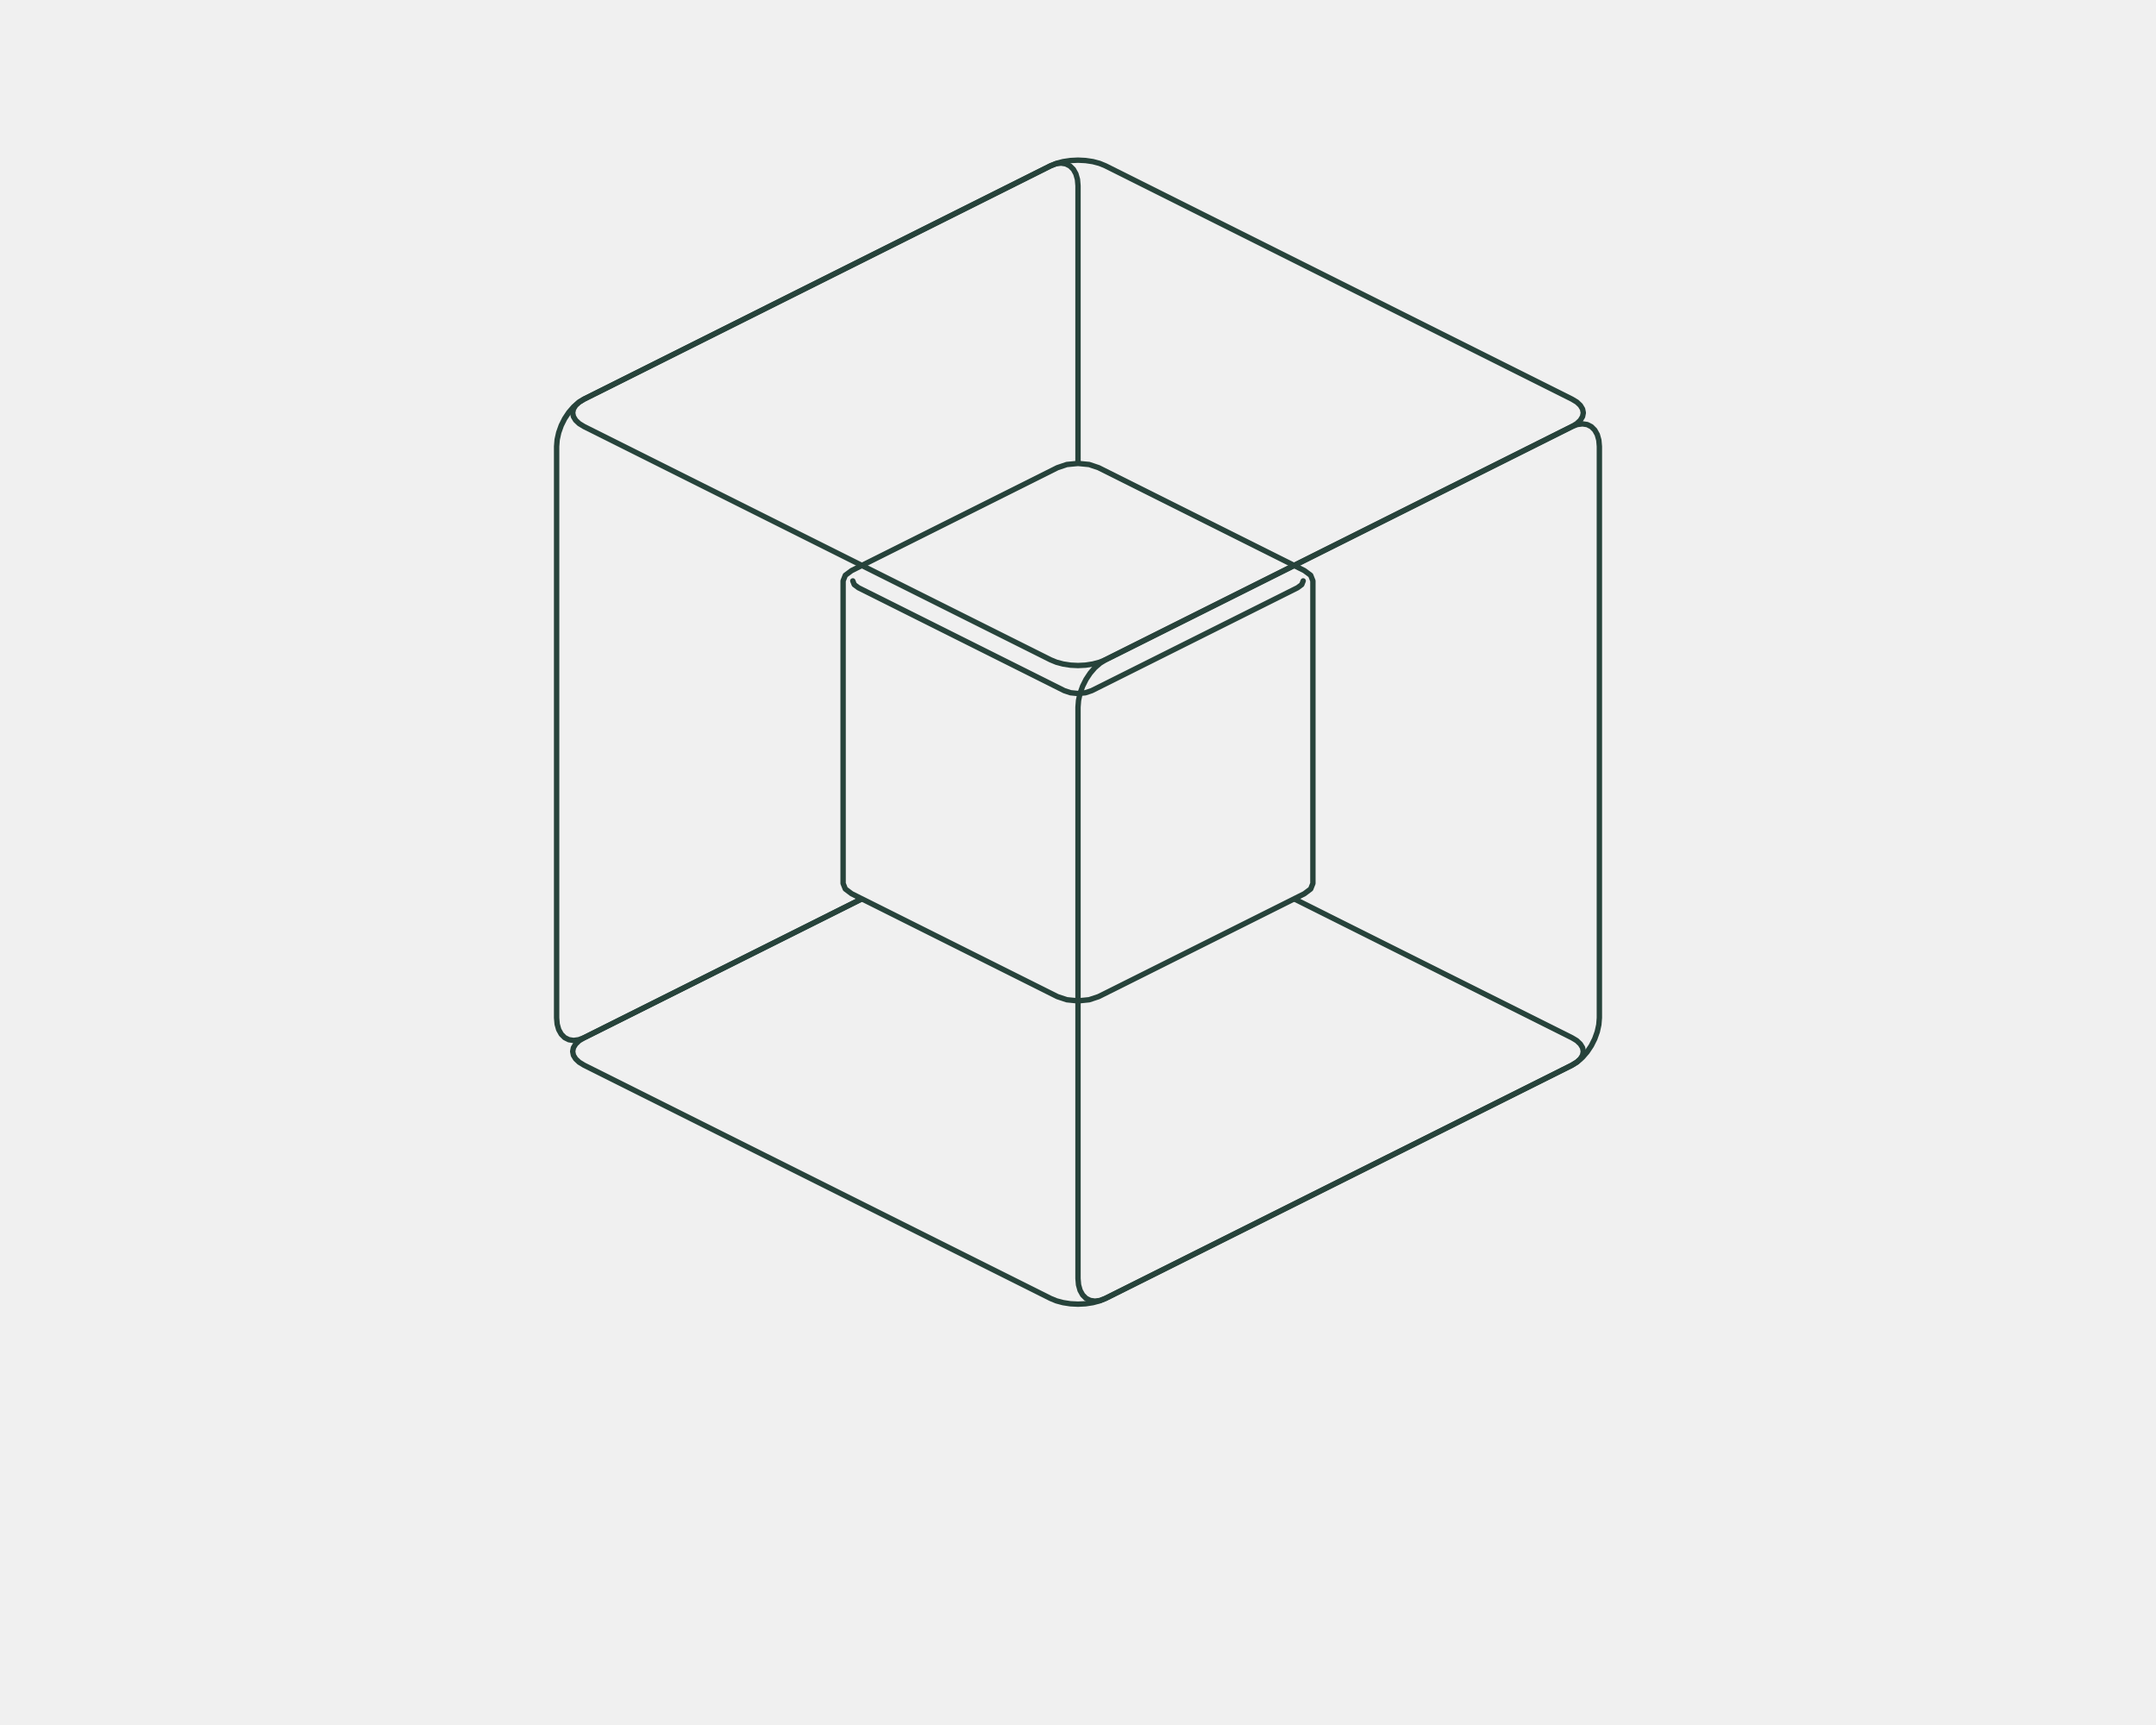
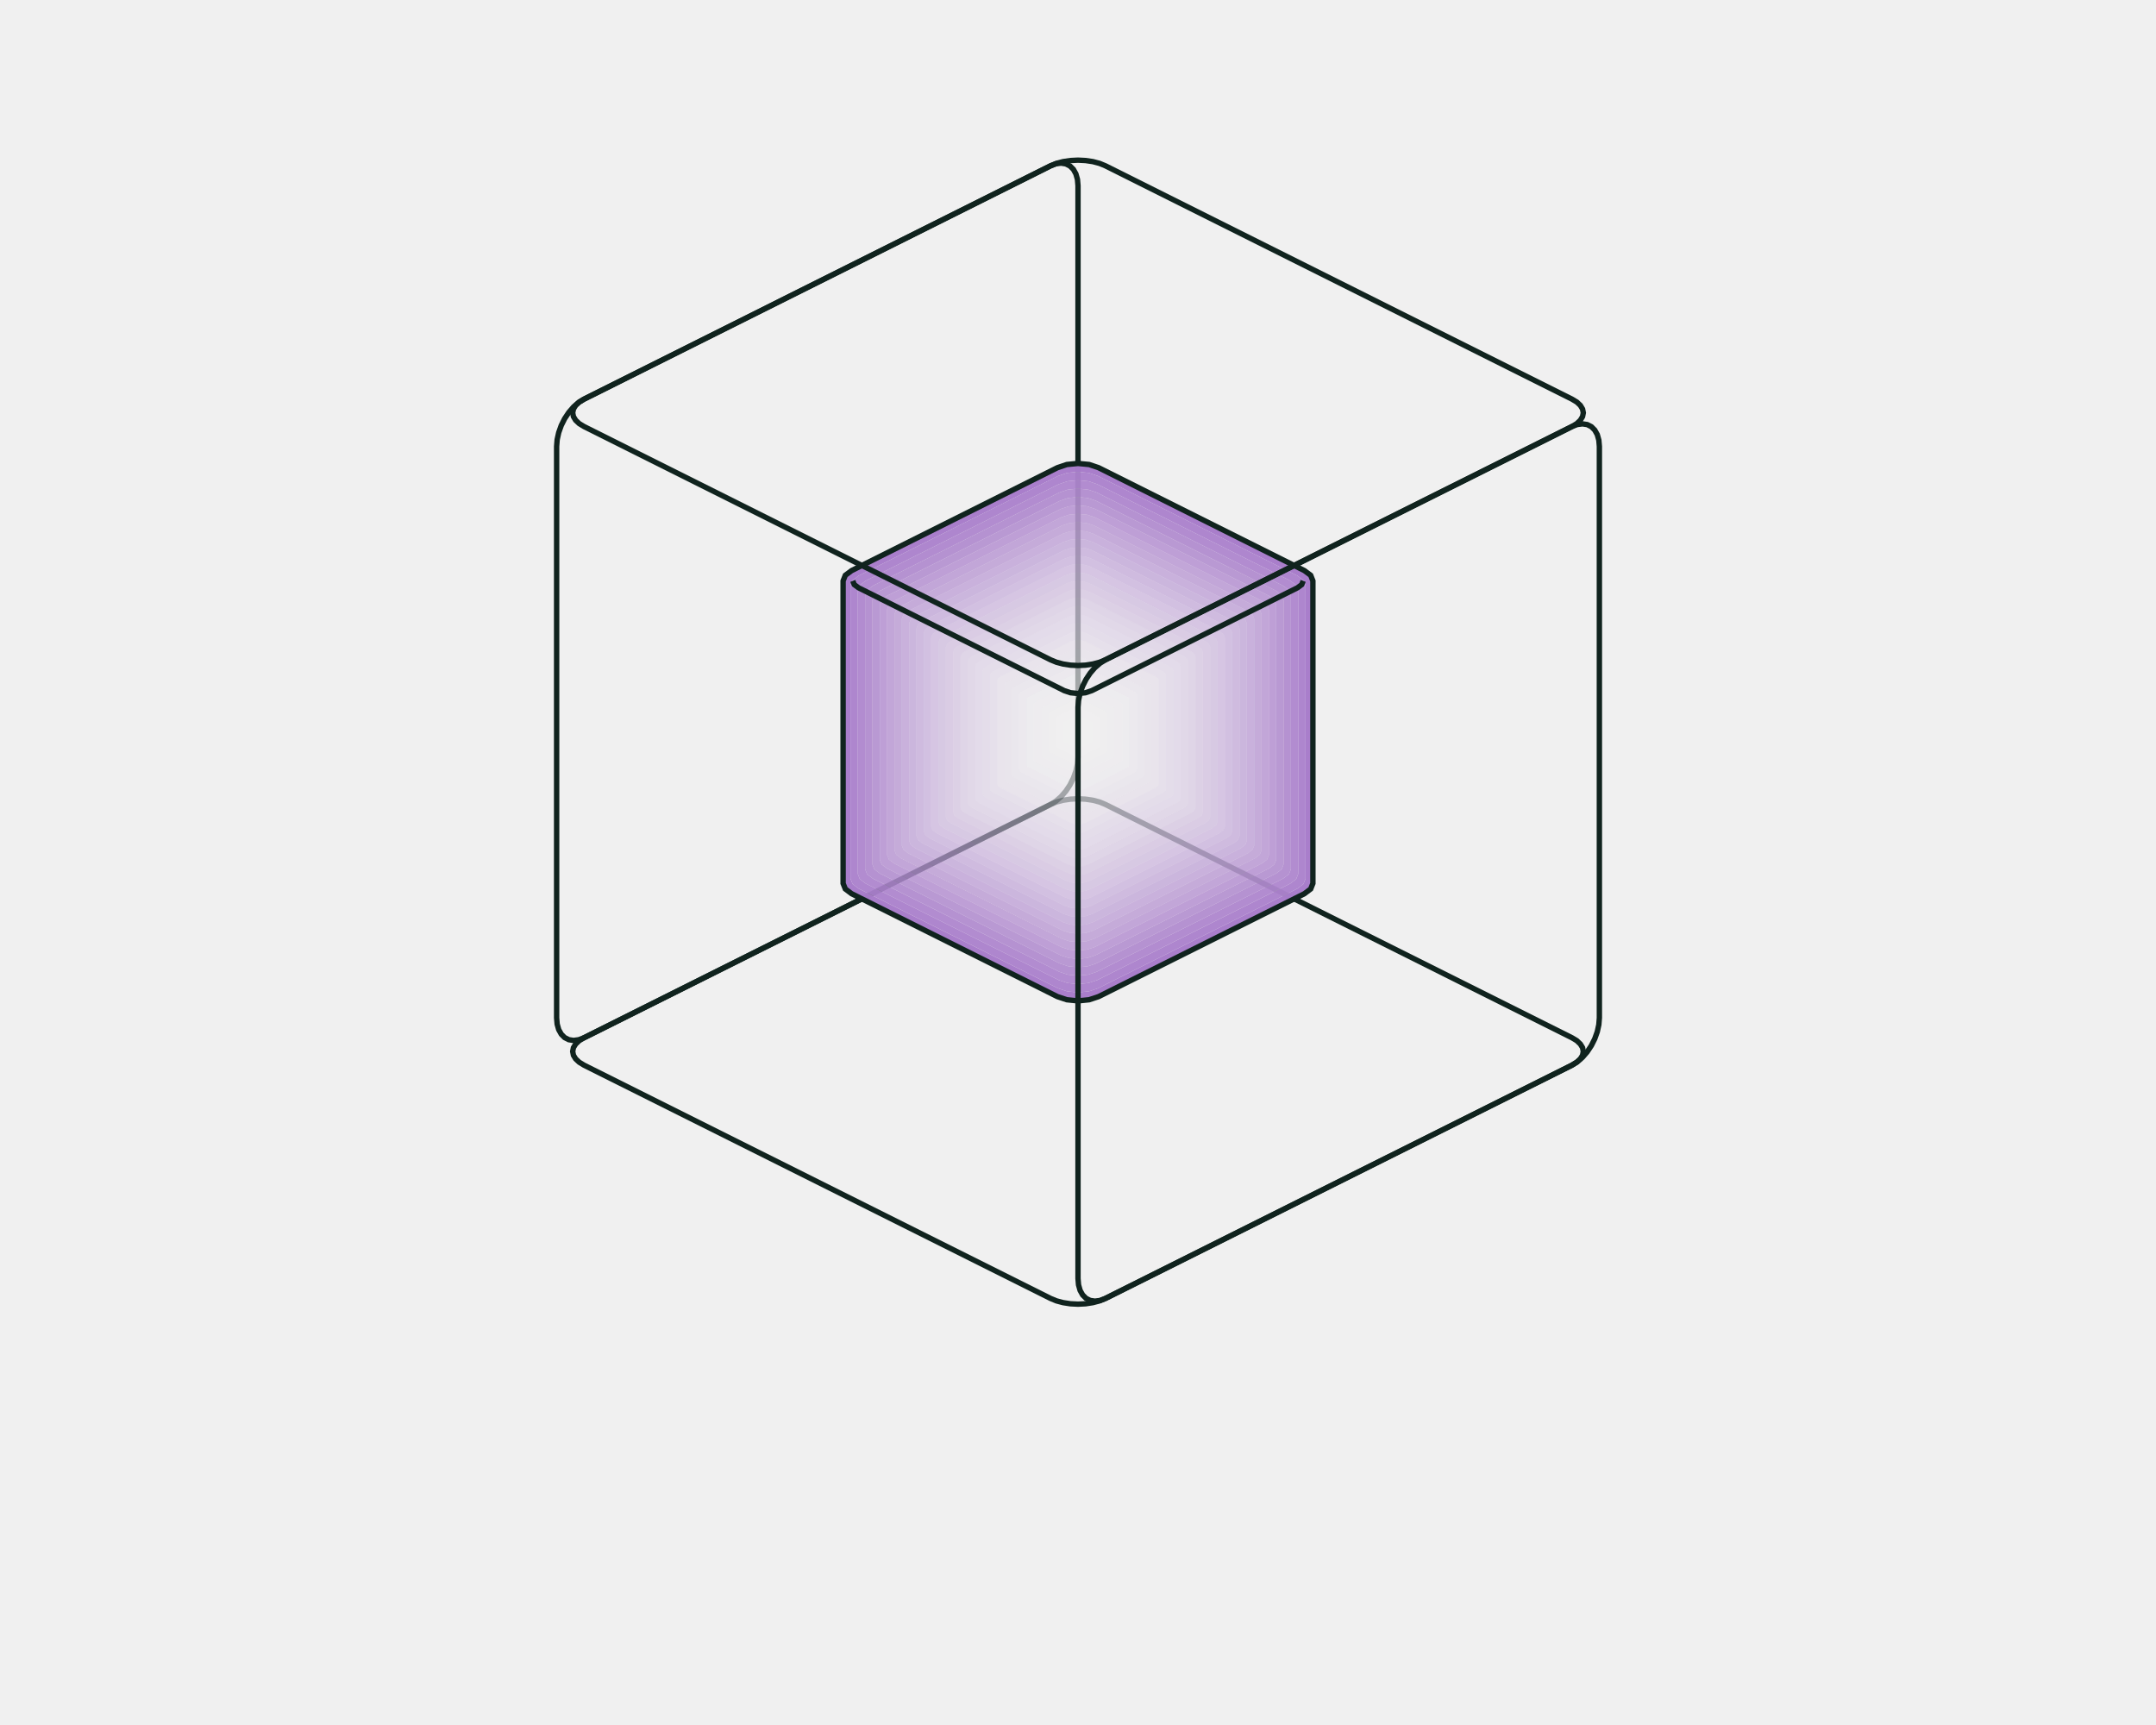
- <svg xmlns="http://www.w3.org/2000/svg" viewBox="0 0 400 320" aria-hidden="true" width="400" height="320">
-   <g>
-     <path class="nf sil" d="M103.27 82.82L103.37 81.55L103.66 80.24L104.13 78.92L104.76 77.66L105.53 76.5L106.41 75.48L107.37 74.65L108.36 74.04L194.91 30.76L195.9 30.38L196.86 30.26L197.74 30.4L198.51 30.79L199.14 31.41L199.61 32.26L199.9 33.28L200 34.45L200 140.45L199.9 141.72L199.61 143.03L199.14 144.34L198.51 145.61L197.74 146.77L196.86 147.78L195.9 148.62L194.91 149.23L108.36 192.51L107.37 192.88L106.41 193.01L105.53 192.87L104.76 192.48L104.13 191.85L103.66 191.01L103.37 189.99L103.27 188.82Z" fill="none" stroke="#27433b" stroke-opacity="1" stroke-width="1" stroke-linecap="round" stroke-linejoin="round" />
-     <path class="nf sil" d="M205.09 240.87L204 241.32L202.76 241.65L201.4 241.86L200 241.93L198.6 241.86L197.24 241.65L196 241.32L194.91 240.87L108.36 197.6L107.46 197.05L106.8 196.43L106.39 195.76L106.25 195.05L106.39 194.35L106.8 193.68L107.46 193.05L108.36 192.51L194.91 149.23L196 148.78L197.24 148.45L198.6 148.25L200 148.18L201.4 148.25L202.76 148.45L204 148.78L205.09 149.23L291.64 192.51L292.54 193.05L293.2 193.68L293.61 194.35L293.75 195.05L293.61 195.76L293.2 196.43L292.54 197.05L291.64 197.6Z" fill="none" stroke="#27433b" stroke-opacity="1" stroke-width="1" stroke-linecap="round" stroke-linejoin="round" />
-     <g>
-       <path class="sil hi" d="M156.42 107.76L156.83 106.72L158 105.85L196.18 86.76L197.93 86.17L200 85.97L202.07 86.17L203.82 86.76L242 105.85L243.17 106.72L243.58 107.76L243.58 163.88L243.17 164.91L242 165.79L203.82 184.88L202.07 185.46L200 185.67L197.93 185.46L196.18 184.88L158 165.79L156.83 164.91L156.42 163.88Z" fill="#f0f0f0" stroke="#27433b" stroke-opacity="1" stroke-width="1" stroke-linecap="round" stroke-linejoin="round" />
-       <path class="nf lo" d="M241.78 107.76L241.51 108.45L240.73 109.03L202.55 128.12L201.38 128.51L200 128.65L198.62 128.51L197.45 128.12L159.27 109.03L158.49 108.45L158.22 107.76" fill="none" stroke="#27433b" stroke-opacity="1" stroke-width="1" stroke-linecap="round" stroke-linejoin="round" />
+ <svg xmlns="http://www.w3.org/2000/svg" viewBox="0 0 400 320" aria-hidden="true" style="">
+   <defs style="fill: rgb(0, 0, 0); fill-opacity: 1; stroke: none; stroke-width: 1px; stroke-opacity: 1; stroke-linecap: butt; stroke-linejoin: miter; stroke-dasharray: none; opacity: 1;">
+     <mask id="atoms-hidden-2" maskUnits="userSpaceOnUse" x="-1000" y="-1000" width="3000" height="3000" style="fill: rgb(0, 0, 0); fill-opacity: 1; stroke: none; stroke-width: 1px; stroke-opacity: 1; stroke-linecap: butt; stroke-linejoin: miter; stroke-dasharray: none; opacity: 1;">
+       <rect x="-1000" y="-1000" width="3000" height="3000" fill="white" style="fill: rgb(255, 255, 255); fill-opacity: 1; stroke: none; stroke-width: 1px; stroke-opacity: 1; stroke-linecap: butt; stroke-linejoin: miter; stroke-dasharray: none; opacity: 1;" />
+       <g opacity=".65" style="fill: rgb(0, 0, 0); fill-opacity: 1; stroke: none; stroke-width: 1px; stroke-opacity: 1; stroke-linecap: butt; stroke-linejoin: miter; stroke-dasharray: none; opacity: 0.65;">
+         <path style="fill: rgb(0, 0, 0); stroke: none; fill-opacity: 1; stroke-width: 1px; stroke-opacity: 1; stroke-linecap: round; stroke-linejoin: round; stroke-dasharray: none; opacity: 1;" d="M156.42 107.76L156.83 106.72L158 105.85L196.18 86.76L197.93 86.17L200 85.97L202.07 86.17L203.82 86.76L242 105.85L243.17 106.72L243.58 107.76L243.58 163.88L243.17 164.91L242 165.79L203.82 184.88L202.07 185.46L200 185.67L197.93 185.46L196.18 184.88L158 165.79L156.83 164.91L156.42 163.88Z" />
+       </g>
+     </mask>
+     <mask id="atoms-hidden-3" maskUnits="userSpaceOnUse" x="-1000" y="-1000" width="3000" height="3000" style="fill: rgb(0, 0, 0); fill-opacity: 1; stroke: none; stroke-width: 1px; stroke-opacity: 1; stroke-linecap: butt; stroke-linejoin: miter; stroke-dasharray: none; opacity: 1;">
+       <rect x="-1000" y="-1000" width="3000" height="3000" fill="white" style="fill: rgb(255, 255, 255); fill-opacity: 1; stroke: none; stroke-width: 1px; stroke-opacity: 1; stroke-linecap: butt; stroke-linejoin: miter; stroke-dasharray: none; opacity: 1;" />
+       <g opacity=".65" style="fill: rgb(0, 0, 0); fill-opacity: 1; stroke: none; stroke-width: 1px; stroke-opacity: 1; stroke-linecap: butt; stroke-linejoin: miter; stroke-dasharray: none; opacity: 0.65;">
+         <path style="fill: rgb(0, 0, 0); stroke: none; fill-opacity: 1; stroke-width: 1px; stroke-opacity: 1; stroke-linecap: round; stroke-linejoin: round; stroke-dasharray: none; opacity: 1;" d="M156.42 107.76L156.83 106.72L158 105.85L196.18 86.76L197.93 86.17L200 85.97L202.07 86.17L203.82 86.76L242 105.85L243.17 106.72L243.58 107.76L243.58 163.88L243.17 164.91L242 165.79L203.82 184.88L202.07 185.46L200 185.67L197.93 185.46L196.18 184.88L158 165.79L156.83 164.91L156.42 163.88Z" />
+       </g>
+     </mask>
+   </defs>
+   <g style="fill: rgb(0, 0, 0); fill-opacity: 1; stroke: none; stroke-width: 1px; stroke-opacity: 1; stroke-linecap: butt; stroke-linejoin: miter; stroke-dasharray: none; opacity: 1;">
+     <path class="nf sil" d="M103.27 82.82L103.37 81.55L103.66 80.24L104.13 78.92L104.76 77.66L105.53 76.5L106.41 75.48L107.37 74.65L108.36 74.04L194.91 30.76L195.9 30.38L196.86 30.26L197.74 30.4L198.51 30.79L199.14 31.41L199.61 32.26L199.9 33.28L200 34.45L200 140.45L199.9 141.72L199.61 143.03L199.14 144.34L198.51 145.61L197.74 146.77L196.86 147.78L195.9 148.62L194.91 149.23L108.36 192.51L107.37 192.88L106.41 193.01L105.53 192.87L104.76 192.48L104.13 191.85L103.66 191.01L103.37 189.99L103.27 188.82Z" mask="url(#atoms-hidden-2)" style="fill: none; fill-opacity: 1; stroke: rgb(16, 35, 30); stroke-width: 1px; stroke-opacity: 1; stroke-linecap: butt; stroke-linejoin: miter; stroke-dasharray: none; opacity: 1;" />
+     <path class="nf sil" d="M205.09 240.87L204 241.32L202.76 241.65L201.4 241.86L200 241.93L198.6 241.86L197.24 241.65L196 241.32L194.91 240.87L108.36 197.6L107.46 197.05L106.8 196.43L106.39 195.76L106.25 195.05L106.39 194.35L106.8 193.68L107.46 193.05L108.36 192.51L194.91 149.23L196 148.78L197.24 148.45L198.6 148.25L200 148.18L201.4 148.25L202.76 148.45L204 148.78L205.09 149.23L291.64 192.51L292.54 193.05L293.2 193.68L293.61 194.35L293.75 195.05L293.61 195.76L293.2 196.43L292.54 197.05L291.64 197.6Z" mask="url(#atoms-hidden-3)" style="fill: none; fill-opacity: 1; stroke: rgb(16, 35, 30); stroke-width: 1px; stroke-opacity: 1; stroke-linecap: butt; stroke-linejoin: miter; stroke-dasharray: none; opacity: 1;" />
+     <g style="fill: rgb(0, 0, 0); fill-opacity: 1; stroke: none; stroke-width: 1px; stroke-opacity: 1; stroke-linecap: butt; stroke-linejoin: miter; stroke-dasharray: none; opacity: 1;">
+       <g data-brand-fade="" style="fill: rgb(0, 0, 0); fill-opacity: 1; stroke: none; stroke-width: 1px; stroke-opacity: 1; stroke-linecap: butt; stroke-linejoin: miter; stroke-dasharray: none; opacity: 1;">
+         <path d="M198.638 134.943L198.651 134.911L198.688 134.883L199.881 134.287L199.935 134.268L200 134.262L200.065 134.268L200.119 134.287L201.312 134.883L201.349 134.911L201.362 134.943L201.362 136.697L201.349 136.729L201.312 136.757L200.119 137.353L200.065 137.371L200 137.378L199.935 137.371L199.881 137.353L198.688 136.757L198.651 136.729L198.638 136.697ZM200 135.82L200 135.82L200 135.82L200 135.82L200 135.82L200 135.82L200 135.82L200 135.82L200 135.82L200 135.82L200 135.82L200 135.82L200 135.82L200 135.82L200 135.82L200 135.82L200 135.82L200 135.82L200 135.82L200 135.82L200 135.82L200 135.82Z" fill-rule="evenodd" style="fill: rgb(167, 123, 202); fill-opacity: 0; stroke: none; stroke-width: 1px; stroke-opacity: 1; stroke-linecap: round; stroke-linejoin: round; stroke-dasharray: none; opacity: 1;" />
+         <path d="M197.276 134.066L197.302 134.001L197.375 133.947L199.761 132.754L199.871 132.717L200 132.704L200.129 132.717L200.239 132.754L202.625 133.947L202.698 134.001L202.724 134.066L202.724 137.574L202.698 137.638L202.625 137.693L200.239 138.886L200.129 138.922L200 138.936L199.871 138.922L199.761 138.886L197.375 137.693L197.302 137.638L197.276 137.574ZM198.638 134.943L198.651 134.911L198.688 134.883L199.881 134.287L199.935 134.268L200 134.262L200.065 134.268L200.119 134.287L201.312 134.883L201.349 134.911L201.362 134.943L201.362 136.697L201.349 136.729L201.312 136.757L200.119 137.353L200.065 137.371L200 137.378L199.935 137.371L199.881 137.353L198.688 136.757L198.651 136.729L198.638 136.697Z" fill-rule="evenodd" style="fill: rgb(167, 123, 202); fill-opacity: 0.002; stroke: none; stroke-width: 1px; stroke-opacity: 1; stroke-linecap: round; stroke-linejoin: round; stroke-dasharray: none; opacity: 1;" />
+         <path d="M195.914 133.189L195.953 133.092L196.062 133.01L199.642 131.221L199.806 131.165L200 131.147L200.194 131.165L200.358 131.221L203.938 133.01L204.047 133.092L204.086 133.189L204.086 138.451L204.047 138.547L203.938 138.63L200.358 140.419L200.194 140.474L200 140.493L199.806 140.474L199.642 140.419L196.062 138.63L195.953 138.547L195.914 138.451ZM197.276 134.066L197.302 134.001L197.375 133.947L199.761 132.754L199.871 132.717L200 132.704L200.129 132.717L200.239 132.754L202.625 133.947L202.698 134.001L202.724 134.066L202.724 137.574L202.698 137.638L202.625 137.693L200.239 138.886L200.129 138.922L200 138.936L199.871 138.922L199.761 138.886L197.375 137.693L197.302 137.638L197.276 137.574Z" fill-rule="evenodd" style="fill: rgb(167, 123, 202); fill-opacity: 0.006; stroke: none; stroke-width: 1px; stroke-opacity: 1; stroke-linecap: round; stroke-linejoin: round; stroke-dasharray: none; opacity: 1;" />
+         <path d="M194.553 132.312L194.604 132.183L194.75 132.074L199.523 129.688L199.741 129.614L200 129.589L200.259 129.614L200.477 129.688L205.25 132.074L205.396 132.183L205.447 132.312L205.447 139.327L205.396 139.456L205.25 139.566L200.477 141.952L200.259 142.025L200 142.051L199.741 142.025L199.523 141.952L194.75 139.566L194.604 139.456L194.553 139.327ZM195.914 133.189L195.953 133.092L196.062 133.01L199.642 131.221L199.806 131.165L200 131.147L200.194 131.165L200.358 131.221L203.938 133.01L204.047 133.092L204.086 133.189L204.086 138.451L204.047 138.547L203.938 138.63L200.358 140.419L200.194 140.474L200 140.493L199.806 140.474L199.642 140.419L196.062 138.63L195.953 138.547L195.914 138.451Z" fill-rule="evenodd" style="fill: rgb(167, 123, 202); fill-opacity: 0.012; stroke: none; stroke-width: 1px; stroke-opacity: 1; stroke-linecap: round; stroke-linejoin: round; stroke-dasharray: none; opacity: 1;" />
+         <path d="M193.191 131.436L193.255 131.273L193.438 131.137L199.403 128.154L199.677 128.062L200 128.031L200.323 128.062L200.597 128.154L206.562 131.137L206.745 131.273L206.809 131.436L206.809 140.204L206.745 140.365L206.562 140.503L200.597 143.486L200.323 143.576L200 143.609L199.677 143.576L199.403 143.486L193.438 140.503L193.255 140.365L193.191 140.204ZM194.553 132.312L194.604 132.183L194.75 132.074L199.523 129.688L199.741 129.614L200 129.589L200.259 129.614L200.477 129.688L205.25 132.074L205.396 132.183L205.447 132.312L205.447 139.327L205.396 139.456L205.25 139.566L200.477 141.952L200.259 142.025L200 142.051L199.741 142.025L199.523 141.952L194.75 139.566L194.604 139.456L194.553 139.327Z" fill-rule="evenodd" style="fill: rgb(167, 123, 202); fill-opacity: 0.02; stroke: none; stroke-width: 1px; stroke-opacity: 1; stroke-linecap: round; stroke-linejoin: round; stroke-dasharray: none; opacity: 1;" />
+         <path d="M191.829 130.559L191.906 130.364L192.125 130.201L199.284 126.621L199.612 126.511L200 126.473L200.388 126.511L200.716 126.621L207.875 130.201L208.094 130.364L208.171 130.559L208.171 141.081L208.094 141.274L207.875 141.439L200.716 145.019L200.388 145.127L200 145.167L199.612 145.127L199.284 145.019L192.125 141.439L191.906 141.274L191.829 141.081ZM193.191 131.436L193.255 131.273L193.438 131.137L199.403 128.154L199.677 128.062L200 128.031L200.323 128.062L200.597 128.154L206.562 131.137L206.745 131.273L206.809 131.436L206.809 140.204L206.745 140.365L206.562 140.503L200.597 143.486L200.323 143.576L200 143.609L199.677 143.576L199.403 143.486L193.438 140.503L193.255 140.365L193.191 140.204Z" fill-rule="evenodd" style="fill: rgb(167, 123, 202); fill-opacity: 0.03; stroke: none; stroke-width: 1px; stroke-opacity: 1; stroke-linecap: round; stroke-linejoin: round; stroke-dasharray: none; opacity: 1;" />
+         <path d="M190.467 129.682L190.557 129.454L190.812 129.264L199.164 125.088L199.547 124.959L200 124.915L200.453 124.959L200.836 125.088L209.188 129.264L209.443 129.454L209.533 129.682L209.533 141.958L209.443 142.183L209.188 142.376L200.836 146.552L200.453 146.679L200 146.725L199.547 146.679L199.164 146.552L190.812 142.376L190.557 142.183L190.467 141.958ZM191.829 130.559L191.906 130.364L192.125 130.201L199.284 126.621L199.612 126.511L200 126.473L200.388 126.511L200.716 126.621L207.875 130.201L208.094 130.364L208.171 130.559L208.171 141.081L208.094 141.274L207.875 141.439L200.716 145.019L200.388 145.127L200 145.167L199.612 145.127L199.284 145.019L192.125 141.439L191.906 141.274L191.829 141.081Z" fill-rule="evenodd" style="fill: rgb(167, 123, 202); fill-opacity: 0.041; stroke: none; stroke-width: 1px; stroke-opacity: 1; stroke-linecap: round; stroke-linejoin: round; stroke-dasharray: none; opacity: 1;" />
+         <path d="M189.105 128.805L189.208 128.545L189.5 128.327L199.045 123.555L199.483 123.407L200 123.357L200.517 123.407L200.955 123.555L210.5 128.327L210.792 128.545L210.895 128.805L210.895 142.835L210.792 143.093L210.5 143.312L200.955 148.085L200.517 148.23L200 148.282L199.483 148.23L199.045 148.085L189.5 143.312L189.208 143.093L189.105 142.835ZM190.467 129.682L190.557 129.454L190.812 129.264L199.164 125.088L199.547 124.959L200 124.915L200.453 124.959L200.836 125.088L209.188 129.264L209.443 129.454L209.533 129.682L209.533 141.958L209.443 142.183L209.188 142.376L200.836 146.552L200.453 146.679L200 146.725L199.547 146.679L199.164 146.552L190.812 142.376L190.557 142.183L190.467 141.958Z" fill-rule="evenodd" style="fill: rgb(167, 123, 202); fill-opacity: 0.055; stroke: none; stroke-width: 1px; stroke-opacity: 1; stroke-linecap: round; stroke-linejoin: round; stroke-dasharray: none; opacity: 1;" />
+         <path d="M187.743 127.928L187.858 127.636L188.188 127.391L198.926 122.022L199.418 121.856L200 121.8L200.582 121.856L201.074 122.022L211.812 127.391L212.142 127.636L212.257 127.928L212.257 143.712L212.142 144.002L211.812 144.249L201.074 149.618L200.582 149.781L200 149.84L199.418 149.781L198.926 149.618L188.188 144.249L187.858 144.002L187.743 143.712ZM189.105 128.805L189.208 128.545L189.5 128.327L199.045 123.555L199.483 123.407L200 123.357L200.517 123.407L200.955 123.555L210.5 128.327L210.792 128.545L210.895 128.805L210.895 142.835L210.792 143.093L210.5 143.312L200.955 148.085L200.517 148.23L200 148.282L199.483 148.23L199.045 148.085L189.5 143.312L189.208 143.093L189.105 142.835Z" fill-rule="evenodd" style="fill: rgb(167, 123, 202); fill-opacity: 0.071; stroke: none; stroke-width: 1px; stroke-opacity: 1; stroke-linecap: round; stroke-linejoin: round; stroke-dasharray: none; opacity: 1;" />
+         <path d="M186.381 127.051L186.509 126.726L186.875 126.454L198.806 120.489L199.353 120.304L200 120.242L200.647 120.304L201.194 120.489L213.125 126.454L213.491 126.726L213.619 127.051L213.619 144.589L213.491 144.911L213.125 145.186L201.194 151.151L200.647 151.333L200 151.398L199.353 151.333L198.806 151.151L186.875 145.186L186.509 144.911L186.381 144.589ZM187.743 127.928L187.858 127.636L188.188 127.391L198.926 122.022L199.418 121.856L200 121.8L200.582 121.856L201.074 122.022L211.812 127.391L212.142 127.636L212.257 127.928L212.257 143.712L212.142 144.002L211.812 144.249L201.074 149.618L200.582 149.781L200 149.84L199.418 149.781L198.926 149.618L188.188 144.249L187.858 144.002L187.743 143.712Z" fill-rule="evenodd" style="fill: rgb(167, 123, 202); fill-opacity: 0.088; stroke: none; stroke-width: 1px; stroke-opacity: 1; stroke-linecap: round; stroke-linejoin: round; stroke-dasharray: none; opacity: 1;" />
+         <path d="M185.019 126.174L185.16 125.817L185.562 125.518L198.687 118.956L199.288 118.753L200 118.684L200.712 118.753L201.313 118.956L214.438 125.518L214.84 125.817L214.981 126.174L214.981 145.466L214.84 145.82L214.438 146.122L201.313 152.684L200.712 152.884L200 152.956L199.288 152.884L198.687 152.684L185.562 146.122L185.16 145.82L185.019 145.466ZM186.381 127.051L186.509 126.726L186.875 126.454L198.806 120.489L199.353 120.304L200 120.242L200.647 120.304L201.194 120.489L213.125 126.454L213.491 126.726L213.619 127.051L213.619 144.589L213.491 144.911L213.125 145.186L201.194 151.151L200.647 151.333L200 151.398L199.353 151.333L198.806 151.151L186.875 145.186L186.509 144.911L186.381 144.589Z" fill-rule="evenodd" style="fill: rgb(167, 123, 202); fill-opacity: 0.108; stroke: none; stroke-width: 1px; stroke-opacity: 1; stroke-linecap: round; stroke-linejoin: round; stroke-dasharray: none; opacity: 1;" />
+         <path d="M183.657 125.297L183.811 124.907L184.25 124.581L198.567 117.422L199.224 117.201L200 117.126L200.776 117.201L201.433 117.422L215.75 124.581L216.189 124.907L216.343 125.297L216.343 146.343L216.189 146.729L215.75 147.059L201.433 154.218L200.776 154.435L200 154.514L199.224 154.435L198.567 154.218L184.25 147.059L183.811 146.729L183.657 146.343ZM185.019 126.174L185.16 125.817L185.562 125.518L198.687 118.956L199.288 118.753L200 118.684L200.712 118.753L201.313 118.956L214.438 125.518L214.84 125.817L214.981 126.174L214.981 145.466L214.84 145.82L214.438 146.122L201.313 152.684L200.712 152.884L200 152.956L199.288 152.884L198.687 152.684L185.562 146.122L185.16 145.82L185.019 145.466Z" fill-rule="evenodd" style="fill: rgb(167, 123, 202); fill-opacity: 0.129; stroke: none; stroke-width: 1px; stroke-opacity: 1; stroke-linecap: round; stroke-linejoin: round; stroke-dasharray: none; opacity: 1;" />
+         <path d="M182.296 124.421L182.462 123.998L182.938 123.645L198.448 115.889L199.159 115.65L200 115.568L200.841 115.65L201.552 115.889L217.062 123.645L217.538 123.998L217.704 124.421L217.704 147.219L217.538 147.638L217.062 147.995L201.552 155.751L200.841 155.986L200 156.072L199.159 155.986L198.448 155.751L182.938 147.995L182.462 147.638L182.296 147.219ZM183.657 125.297L183.811 124.907L184.25 124.581L198.567 117.422L199.224 117.201L200 117.126L200.776 117.201L201.433 117.422L215.75 124.581L216.189 124.907L216.343 125.297L216.343 146.343L216.189 146.729L215.75 147.059L201.433 154.218L200.776 154.435L200 154.514L199.224 154.435L198.567 154.218L184.25 147.059L183.811 146.729L183.657 146.343Z" fill-rule="evenodd" style="fill: rgb(167, 123, 202); fill-opacity: 0.153; stroke: none; stroke-width: 1px; stroke-opacity: 1; stroke-linecap: round; stroke-linejoin: round; stroke-dasharray: none; opacity: 1;" />
+         <path d="M180.934 123.544L181.113 123.089L181.625 122.708L198.329 114.356L199.094 114.098L200 114.011L200.906 114.098L201.671 114.356L218.375 122.708L218.887 123.089L219.066 123.544L219.066 148.096L218.887 148.547L218.375 148.932L201.671 157.284L200.906 157.537L200 157.629L199.094 157.537L198.329 157.284L181.625 148.932L181.113 148.547L180.934 148.096ZM182.296 124.421L182.462 123.998L182.938 123.645L198.448 115.889L199.159 115.65L200 115.568L200.841 115.65L201.552 115.889L217.062 123.645L217.538 123.998L217.704 124.421L217.704 147.219L217.538 147.638L217.062 147.995L201.552 155.751L200.841 155.986L200 156.072L199.159 155.986L198.448 155.751L182.938 147.995L182.462 147.638L182.296 147.219Z" fill-rule="evenodd" style="fill: rgb(167, 123, 202); fill-opacity: 0.178; stroke: none; stroke-width: 1px; stroke-opacity: 1; stroke-linecap: round; stroke-linejoin: round; stroke-dasharray: none; opacity: 1;" />
+         <path d="M179.572 122.667L179.764 122.179L180.312 121.772L198.209 112.823L199.03 112.547L200 112.453L200.97 112.547L201.791 112.823L219.688 121.772L220.236 122.179L220.428 122.667L220.428 148.973L220.236 149.456L219.688 149.868L201.791 158.817L200.97 159.089L200 159.187L199.03 159.089L198.209 158.817L180.312 149.868L179.764 149.456L179.572 148.973ZM180.934 123.544L181.113 123.089L181.625 122.708L198.329 114.356L199.094 114.098L200 114.011L200.906 114.098L201.671 114.356L218.375 122.708L218.887 123.089L219.066 123.544L219.066 148.096L218.887 148.547L218.375 148.932L201.671 157.284L200.906 157.537L200 157.629L199.094 157.537L198.329 157.284L181.625 148.932L181.113 148.547L180.934 148.096Z" fill-rule="evenodd" style="fill: rgb(167, 123, 202); fill-opacity: 0.205; stroke: none; stroke-width: 1px; stroke-opacity: 1; stroke-linecap: round; stroke-linejoin: round; stroke-dasharray: none; opacity: 1;" />
+         <path d="M178.21 121.79L178.415 121.27L179 120.835L198.09 111.29L198.965 110.995L200 110.895L201.035 110.995L201.91 111.29L221 120.835L221.585 121.27L221.79 121.79L221.79 149.85L221.585 150.365L221 150.805L201.91 160.35L201.035 160.64L200 160.745L198.965 160.64L198.09 160.35L179 150.805L178.415 150.365L178.21 149.85ZM179.572 122.667L179.764 122.179L180.312 121.772L198.209 112.823L199.03 112.547L200 112.453L200.97 112.547L201.791 112.823L219.688 121.772L220.236 122.179L220.428 122.667L220.428 148.973L220.236 149.456L219.688 149.868L201.791 158.817L200.97 159.089L200 159.187L199.03 159.089L198.209 158.817L180.312 149.868L179.764 149.456L179.572 148.973Z" fill-rule="evenodd" style="fill: rgb(167, 123, 202); fill-opacity: 0.235; stroke: none; stroke-width: 1px; stroke-opacity: 1; stroke-linecap: round; stroke-linejoin: round; stroke-dasharray: none; opacity: 1;" />
+         <path d="M176.848 120.913L177.066 120.361L177.688 119.898L197.971 109.757L198.9 109.443L200 109.337L201.1 109.443L202.029 109.757L222.312 119.898L222.934 120.361L223.152 120.913L223.152 150.727L222.934 151.274L222.312 151.742L202.029 161.883L201.1 162.191L200 162.303L198.9 162.191L197.971 161.883L177.688 151.742L177.066 151.274L176.848 150.727ZM178.21 121.79L178.415 121.27L179 120.835L198.09 111.29L198.965 110.995L200 110.895L201.035 110.995L201.91 111.29L221 120.835L221.585 121.27L221.79 121.79L221.79 149.85L221.585 150.365L221 150.805L201.91 160.35L201.035 160.64L200 160.745L198.965 160.64L198.09 160.35L179 150.805L178.415 150.365L178.21 149.85Z" fill-rule="evenodd" style="fill: rgb(167, 123, 202); fill-opacity: 0.266; stroke: none; stroke-width: 1px; stroke-opacity: 1; stroke-linecap: round; stroke-linejoin: round; stroke-dasharray: none; opacity: 1;" />
+         <path d="M175.486 120.036L175.717 119.451L176.375 118.962L197.851 108.224L198.836 107.892L200 107.779L201.164 107.892L202.149 108.224L223.625 118.962L224.283 119.451L224.514 120.036L224.514 151.604L224.283 152.183L223.625 152.678L202.149 163.416L201.164 163.743L200 163.861L198.836 163.743L197.851 163.416L176.375 152.678L175.717 152.183L175.486 151.604ZM176.848 120.913L177.066 120.361L177.688 119.898L197.971 109.757L198.9 109.443L200 109.337L201.1 109.443L202.029 109.757L222.312 119.898L222.934 120.361L223.152 120.913L223.152 150.727L222.934 151.274L222.312 151.742L202.029 161.883L201.1 162.191L200 162.303L198.9 162.191L197.971 161.883L177.688 151.742L177.066 151.274L176.848 150.727Z" fill-rule="evenodd" style="fill: rgb(167, 123, 202); fill-opacity: 0.299; stroke: none; stroke-width: 1px; stroke-opacity: 1; stroke-linecap: round; stroke-linejoin: round; stroke-dasharray: none; opacity: 1;" />
+         <path d="M174.124 119.159L174.368 118.542L175.062 118.025L197.732 106.691L198.771 106.34L200 106.222L201.229 106.34L202.268 106.691L224.938 118.025L225.632 118.542L225.876 119.159L225.876 152.481L225.632 153.092L224.938 153.615L202.268 164.949L201.229 165.294L200 165.418L198.771 165.294L197.732 164.949L175.062 153.615L174.368 153.092L174.124 152.481ZM175.486 120.036L175.717 119.451L176.375 118.962L197.851 108.224L198.836 107.892L200 107.779L201.164 107.892L202.149 108.224L223.625 118.962L224.283 119.451L224.514 120.036L224.514 151.604L224.283 152.183L223.625 152.678L202.149 163.416L201.164 163.743L200 163.861L198.836 163.743L197.851 163.416L176.375 152.678L175.717 152.183L175.486 151.604Z" fill-rule="evenodd" style="fill: rgb(167, 123, 202); fill-opacity: 0.334; stroke: none; stroke-width: 1px; stroke-opacity: 1; stroke-linecap: round; stroke-linejoin: round; stroke-dasharray: none; opacity: 1;" />
+         <path d="M172.762 118.282L173.019 117.632L173.75 117.089L197.613 105.157L198.706 104.789L200 104.664L201.294 104.789L202.387 105.157L226.25 117.089L226.981 117.632L227.238 118.282L227.238 153.357L226.981 154.001L226.25 154.551L202.387 166.482L201.294 166.845L200 166.976L198.706 166.845L197.613 166.482L173.75 154.551L173.019 154.001L172.762 153.357ZM174.124 119.159L174.368 118.542L175.062 118.025L197.732 106.691L198.771 106.34L200 106.222L201.229 106.34L202.268 106.691L224.938 118.025L225.632 118.542L225.876 119.159L225.876 152.481L225.632 153.092L224.938 153.615L202.268 164.949L201.229 165.294L200 165.418L198.771 165.294L197.732 164.949L175.062 153.615L174.368 153.092L174.124 152.481Z" fill-rule="evenodd" style="fill: rgb(167, 123, 202); fill-opacity: 0.371; stroke: none; stroke-width: 1px; stroke-opacity: 1; stroke-linecap: round; stroke-linejoin: round; stroke-dasharray: none; opacity: 1;" />
+         <path d="M171.401 117.406L171.67 116.723L172.438 116.152L197.493 103.624L198.642 103.237L200 103.106L201.358 103.237L202.507 103.624L227.562 116.152L228.33 116.723L228.599 117.406L228.599 154.234L228.33 154.91L227.562 155.488L202.507 168.016L201.358 168.396L200 168.534L198.642 168.396L197.493 168.016L172.438 155.488L171.67 154.91L171.401 154.234ZM172.762 118.282L173.019 117.632L173.75 117.089L197.613 105.157L198.706 104.789L200 104.664L201.294 104.789L202.387 105.157L226.25 117.089L226.981 117.632L227.238 118.282L227.238 153.357L226.981 154.001L226.25 154.551L202.387 166.482L201.294 166.845L200 166.976L198.706 166.845L197.613 166.482L173.75 154.551L173.019 154.001L172.762 153.357Z" fill-rule="evenodd" style="fill: rgb(167, 123, 202); fill-opacity: 0.41; stroke: none; stroke-width: 1px; stroke-opacity: 1; stroke-linecap: round; stroke-linejoin: round; stroke-dasharray: none; opacity: 1;" />
+         <path d="M170.039 116.529L170.321 115.814L171.125 115.216L197.374 102.091L198.577 101.686L200 101.548L201.423 101.686L202.626 102.091L228.875 115.216L229.679 115.814L229.961 116.529L229.961 155.111L229.679 155.819L228.875 156.424L202.626 169.549L201.423 169.947L200 170.092L198.577 169.947L197.374 169.549L171.125 156.424L170.321 155.819L170.039 155.111ZM171.401 117.406L171.67 116.723L172.438 116.152L197.493 103.624L198.642 103.237L200 103.106L201.358 103.237L202.507 103.624L227.562 116.152L228.33 116.723L228.599 117.406L228.599 154.234L228.33 154.91L227.562 155.488L202.507 168.016L201.358 168.396L200 168.534L198.642 168.396L197.493 168.016L172.438 155.488L171.67 154.91L171.401 154.234Z" fill-rule="evenodd" style="fill: rgb(167, 123, 202); fill-opacity: 0.451; stroke: none; stroke-width: 1px; stroke-opacity: 1; stroke-linecap: round; stroke-linejoin: round; stroke-dasharray: none; opacity: 1;" />
+         <path d="M168.677 115.652L168.972 114.904L169.812 114.279L197.254 100.558L198.512 100.134L200 99.99L201.488 100.134L202.746 100.558L230.188 114.279L231.028 114.904L231.323 115.652L231.323 155.988L231.028 156.728L230.188 157.361L202.746 171.082L201.488 171.499L200 171.65L198.512 171.499L197.254 171.082L169.812 157.361L168.972 156.728L168.677 155.988ZM170.039 116.529L170.321 115.814L171.125 115.216L197.374 102.091L198.577 101.686L200 101.548L201.423 101.686L202.626 102.091L228.875 115.216L229.679 115.814L229.961 116.529L229.961 155.111L229.679 155.819L228.875 156.424L202.626 169.549L201.423 169.947L200 170.092L198.577 169.947L197.374 169.549L171.125 156.424L170.321 155.819L170.039 155.111Z" fill-rule="evenodd" style="fill: rgb(167, 123, 202); fill-opacity: 0.494; stroke: none; stroke-width: 1px; stroke-opacity: 1; stroke-linecap: round; stroke-linejoin: round; stroke-dasharray: none; opacity: 1;" />
+         <path d="M167.315 114.775L167.623 113.995L168.5 113.343L197.135 99.025L198.447 98.582L200 98.433L201.553 98.582L202.865 99.025L231.5 113.343L232.377 113.995L232.685 114.775L232.685 156.865L232.377 157.637L231.5 158.297L202.865 172.615L201.553 173.05L200 173.207L198.447 173.05L197.135 172.615L168.5 158.297L167.623 157.637L167.315 156.865ZM168.677 115.652L168.972 114.904L169.812 114.279L197.254 100.558L198.512 100.134L200 99.99L201.488 100.134L202.746 100.558L230.188 114.279L231.028 114.904L231.323 115.652L231.323 155.988L231.028 156.728L230.188 157.361L202.746 171.082L201.488 171.499L200 171.65L198.512 171.499L197.254 171.082L169.812 157.361L168.972 156.728L168.677 155.988Z" fill-rule="evenodd" style="fill: rgb(167, 123, 202); fill-opacity: 0.539; stroke: none; stroke-width: 1px; stroke-opacity: 1; stroke-linecap: round; stroke-linejoin: round; stroke-dasharray: none; opacity: 1;" />
+         <path d="M165.953 113.898L166.273 113.086L167.188 112.406L197.016 97.492L198.383 97.031L200 96.875L201.617 97.031L202.984 97.492L232.812 112.406L233.727 113.086L234.047 113.898L234.047 157.742L233.727 158.547L232.812 159.234L202.984 174.148L201.617 174.601L200 174.765L198.383 174.601L197.016 174.148L167.188 159.234L166.273 158.547L165.953 157.742ZM167.315 114.775L167.623 113.995L168.5 113.343L197.135 99.025L198.447 98.582L200 98.433L201.553 98.582L202.865 99.025L231.5 113.343L232.377 113.995L232.685 114.775L232.685 156.865L232.377 157.637L231.5 158.297L202.865 172.615L201.553 173.05L200 173.207L198.447 173.05L197.135 172.615L168.5 158.297L167.623 157.637L167.315 156.865Z" fill-rule="evenodd" style="fill: rgb(167, 123, 202); fill-opacity: 0.586; stroke: none; stroke-width: 1px; stroke-opacity: 1; stroke-linecap: round; stroke-linejoin: round; stroke-dasharray: none; opacity: 1;" />
+         <path d="M164.591 113.021L164.924 112.176L165.875 111.469L196.896 95.959L198.318 95.479L200 95.317L201.682 95.479L203.104 95.959L234.125 111.469L235.076 112.176L235.409 113.021L235.409 158.619L235.076 159.456L234.125 160.171L203.104 175.681L201.682 176.153L200 176.323L198.318 176.153L196.896 175.681L165.875 160.171L164.924 159.456L164.591 158.619ZM165.953 113.898L166.273 113.086L167.188 112.406L197.016 97.492L198.383 97.031L200 96.875L201.617 97.031L202.984 97.492L232.812 112.406L233.727 113.086L234.047 113.898L234.047 157.742L233.727 158.547L232.812 159.234L202.984 174.148L201.617 174.601L200 174.765L198.383 174.601L197.016 174.148L167.188 159.234L166.273 158.547L165.953 157.742Z" fill-rule="evenodd" style="fill: rgb(167, 123, 202); fill-opacity: 0.635; stroke: none; stroke-width: 1px; stroke-opacity: 1; stroke-linecap: round; stroke-linejoin: round; stroke-dasharray: none; opacity: 1;" />
+         <path d="M163.229 112.144L163.575 111.267L164.562 110.533L196.777 94.426L198.253 93.928L200 93.759L201.747 93.928L203.223 94.426L235.438 110.533L236.425 111.267L236.771 112.144L236.771 159.496L236.425 160.365L235.438 161.107L203.223 177.214L201.747 177.704L200 177.881L198.253 177.704L196.777 177.214L164.562 161.107L163.575 160.365L163.229 159.496ZM164.591 113.021L164.924 112.176L165.875 111.469L196.896 95.959L198.318 95.479L200 95.317L201.682 95.479L203.104 95.959L234.125 111.469L235.076 112.176L235.409 113.021L235.409 158.619L235.076 159.456L234.125 160.171L203.104 175.681L201.682 176.153L200 176.323L198.318 176.153L196.896 175.681L165.875 160.171L164.924 159.456L164.591 158.619Z" fill-rule="evenodd" style="fill: rgb(167, 123, 202); fill-opacity: 0.686; stroke: none; stroke-width: 1px; stroke-opacity: 1; stroke-linecap: round; stroke-linejoin: round; stroke-dasharray: none; opacity: 1;" />
+         <path d="M161.868 111.268L162.226 110.358L163.25 109.596L196.657 92.893L198.189 92.376L200 92.201L201.811 92.376L203.343 92.893L236.75 109.596L237.774 110.358L238.132 111.268L238.132 160.373L237.774 161.274L236.75 162.044L203.343 178.748L201.811 179.255L200 179.439L198.189 179.255L196.657 178.748L163.25 162.044L162.226 161.274L161.868 160.373ZM163.229 112.144L163.575 111.267L164.562 110.533L196.777 94.426L198.253 93.928L200 93.759L201.747 93.928L203.223 94.426L235.438 110.533L236.425 111.267L236.771 112.144L236.771 159.496L236.425 160.365L235.438 161.107L203.223 177.214L201.747 177.704L200 177.881L198.253 177.704L196.777 177.214L164.562 161.107L163.575 160.365L163.229 159.496Z" fill-rule="evenodd" style="fill: rgb(167, 123, 202); fill-opacity: 0.739; stroke: none; stroke-width: 1px; stroke-opacity: 1; stroke-linecap: round; stroke-linejoin: round; stroke-dasharray: none; opacity: 1;" />
+         <path d="M160.506 110.391L160.877 109.448L161.938 108.66L196.538 91.359L198.124 90.825L200 90.643L201.876 90.825L203.462 91.359L238.062 108.66L239.123 109.448L239.494 110.391L239.494 161.249L239.123 162.183L238.062 162.98L203.462 180.281L201.876 180.806L200 180.997L198.124 180.806L196.538 180.281L161.938 162.98L160.877 162.183L160.506 161.249ZM161.868 111.268L162.226 110.358L163.25 109.596L196.657 92.893L198.189 92.376L200 92.201L201.811 92.376L203.343 92.893L236.75 109.596L237.774 110.358L238.132 111.268L238.132 160.373L237.774 161.274L236.75 162.044L203.343 178.748L201.811 179.255L200 179.439L198.189 179.255L196.657 178.748L163.25 162.044L162.226 161.274L161.868 160.373Z" fill-rule="evenodd" style="fill: rgb(167, 123, 202); fill-opacity: 0.793; stroke: none; stroke-width: 1px; stroke-opacity: 1; stroke-linecap: round; stroke-linejoin: round; stroke-dasharray: none; opacity: 1;" />
+         <path d="M159.144 109.514L159.528 108.539L160.625 107.723L196.419 89.826L198.059 89.273L200 89.086L201.941 89.273L203.581 89.826L239.375 107.723L240.472 108.539L240.856 109.514L240.856 162.126L240.472 163.092L239.375 163.917L203.581 181.814L201.941 182.358L200 182.554L198.059 182.358L196.419 181.814L160.625 163.917L159.528 163.092L159.144 162.126ZM160.506 110.391L160.877 109.448L161.938 108.66L196.538 91.359L198.124 90.825L200 90.643L201.876 90.825L203.462 91.359L238.062 108.66L239.123 109.448L239.494 110.391L239.494 161.249L239.123 162.183L238.062 162.98L203.462 180.281L201.876 180.806L200 180.997L198.124 180.806L196.538 180.281L161.938 162.98L160.877 162.183L160.506 161.249Z" fill-rule="evenodd" style="fill: rgb(167, 123, 202); fill-opacity: 0.85; stroke: none; stroke-width: 1px; stroke-opacity: 1; stroke-linecap: round; stroke-linejoin: round; stroke-dasharray: none; opacity: 1;" />
+         <path d="M157.782 108.637L158.179 107.629L159.312 106.787L196.299 88.293L197.995 87.722L200 87.528L202.005 87.722L203.701 88.293L240.688 106.787L241.821 107.629L242.218 108.637L242.218 163.003L241.821 164.001L240.688 164.853L203.701 183.347L202.005 183.909L200 184.112L197.995 183.909L196.299 183.347L159.312 164.853L158.179 164.001L157.782 163.003ZM159.144 109.514L159.528 108.539L160.625 107.723L196.419 89.826L198.059 89.273L200 89.086L201.941 89.273L203.581 89.826L239.375 107.723L240.472 108.539L240.856 109.514L240.856 162.126L240.472 163.092L239.375 163.917L203.581 181.814L201.941 182.358L200 182.554L198.059 182.358L196.419 181.814L160.625 163.917L159.528 163.092L159.144 162.126Z" fill-rule="evenodd" style="fill: rgb(167, 123, 202); fill-opacity: 0.908; stroke: none; stroke-width: 1px; stroke-opacity: 1; stroke-linecap: round; stroke-linejoin: round; stroke-dasharray: none; opacity: 1;" />
+         <path d="M156.42 107.76L156.83 106.72L158 105.85L196.18 86.76L197.93 86.17L200 85.97L202.07 86.17L203.82 86.76L242 105.85L243.17 106.72L243.58 107.76L243.58 163.88L243.17 164.91L242 165.79L203.82 184.88L202.07 185.46L200 185.67L197.93 185.46L196.18 184.88L158 165.79L156.83 164.91L156.42 163.88ZM157.782 108.637L158.179 107.629L159.312 106.787L196.299 88.293L197.995 87.722L200 87.528L202.005 87.722L203.701 88.293L240.688 106.787L241.821 107.629L242.218 108.637L242.218 163.003L241.821 164.001L240.688 164.853L203.701 183.347L202.005 183.909L200 184.112L197.995 183.909L196.299 183.347L159.312 164.853L158.179 164.001L157.782 163.003Z" fill-rule="evenodd" style="fill: rgb(167, 123, 202); fill-opacity: 0.969; stroke: none; stroke-width: 1px; stroke-opacity: 1; stroke-linecap: round; stroke-linejoin: round; stroke-dasharray: none; opacity: 1;" />
+       </g>
+       <path class="sil hi" d="M156.42 107.76L156.83 106.72L158 105.85L196.18 86.76L197.93 86.17L200 85.97L202.07 86.17L203.82 86.76L242 105.85L243.17 106.72L243.58 107.76L243.58 163.88L243.17 164.91L242 165.79L203.82 184.88L202.07 185.46L200 185.67L197.93 185.46L196.18 184.88L158 165.79L156.83 164.91L156.42 163.88Z" style="fill: none; fill-opacity: 1; stroke: rgb(16, 35, 30); stroke-width: 1px; stroke-opacity: 1; stroke-linecap: butt; stroke-linejoin: miter; stroke-dasharray: none; opacity: 1;" />
+       <path class="nf lo" d="M241.78 107.76L241.51 108.45L240.73 109.03L202.55 128.12L201.38 128.51L200 128.65L198.62 128.51L197.45 128.12L159.27 109.03L158.49 108.45L158.22 107.76" style="fill: none; fill-opacity: 1; stroke: rgb(16, 35, 30); stroke-width: 1px; stroke-opacity: 1; stroke-linecap: butt; stroke-linejoin: miter; stroke-dasharray: none; opacity: 1;" />
    </g>
-     <path class="nf sil" d="M200 131.18L200.1 129.92L200.39 128.6L200.86 127.29L201.49 126.03L202.26 124.87L203.14 123.85L204.1 123.02L205.09 122.4L291.64 79.13L292.63 78.75L293.59 78.63L294.47 78.76L295.24 79.15L295.87 79.78L296.34 80.62L296.63 81.65L296.73 82.82L296.73 188.82L296.63 190.08L296.34 191.4L295.87 192.71L295.24 193.97L294.47 195.13L293.59 196.15L292.63 196.98L291.64 197.6L205.09 240.87L204.1 241.25L203.14 241.37L202.26 241.24L201.49 240.85L200.86 240.22L200.39 239.38L200.1 238.35L200 237.18Z" fill="none" stroke="#27433b" stroke-opacity="1" stroke-width="1" stroke-linecap="round" stroke-linejoin="round" />
-     <path class="nf sil" d="M205.09 122.4L204 122.85L202.76 123.18L201.4 123.39L200 123.46L198.6 123.39L197.24 123.18L196 122.85L194.91 122.4L108.36 79.13L107.46 78.58L106.8 77.96L106.39 77.28L106.25 76.58L106.39 75.88L106.8 75.2L107.46 74.58L108.36 74.04L194.91 30.76L196 30.31L197.24 29.98L198.6 29.78L200 29.71L201.4 29.78L202.76 29.98L204 30.31L205.09 30.76L291.64 74.04L292.54 74.58L293.2 75.2L293.61 75.88L293.75 76.58L293.61 77.28L293.2 77.96L292.54 78.58L291.64 79.13Z" fill="none" stroke="#27433b" stroke-opacity="1" stroke-width="1" stroke-linecap="round" stroke-linejoin="round" />
+     <path class="nf sil" d="M200 131.18L200.1 129.92L200.39 128.6L200.86 127.29L201.49 126.03L202.26 124.87L203.14 123.85L204.1 123.02L205.09 122.4L291.64 79.13L292.63 78.75L293.59 78.63L294.47 78.76L295.24 79.15L295.87 79.78L296.34 80.62L296.63 81.65L296.73 82.82L296.73 188.82L296.63 190.08L296.34 191.4L295.87 192.71L295.24 193.97L294.47 195.13L293.59 196.15L292.63 196.98L291.64 197.6L205.09 240.87L204.1 241.25L203.14 241.37L202.26 241.24L201.49 240.85L200.86 240.22L200.39 239.38L200.1 238.35L200 237.18Z" style="fill: none; fill-opacity: 1; stroke: rgb(16, 35, 30); stroke-width: 1px; stroke-opacity: 1; stroke-linecap: butt; stroke-linejoin: miter; stroke-dasharray: none; opacity: 1;" />
+     <path class="nf sil" d="M205.09 122.4L204 122.85L202.76 123.18L201.4 123.39L200 123.46L198.6 123.39L197.24 123.18L196 122.85L194.91 122.4L108.36 79.13L107.46 78.58L106.8 77.96L106.39 77.28L106.25 76.58L106.39 75.88L106.8 75.2L107.46 74.58L108.36 74.04L194.91 30.76L196 30.31L197.24 29.98L198.6 29.78L200 29.71L201.4 29.78L202.76 29.98L204 30.31L205.09 30.76L291.64 74.04L292.54 74.58L293.2 75.2L293.61 75.88L293.75 76.58L293.61 77.28L293.2 77.96L292.54 78.58L291.64 79.13Z" style="fill: none; fill-opacity: 1; stroke: rgb(16, 35, 30); stroke-width: 1px; stroke-opacity: 1; stroke-linecap: butt; stroke-linejoin: miter; stroke-dasharray: none; opacity: 1;" />
  </g>
</svg>
